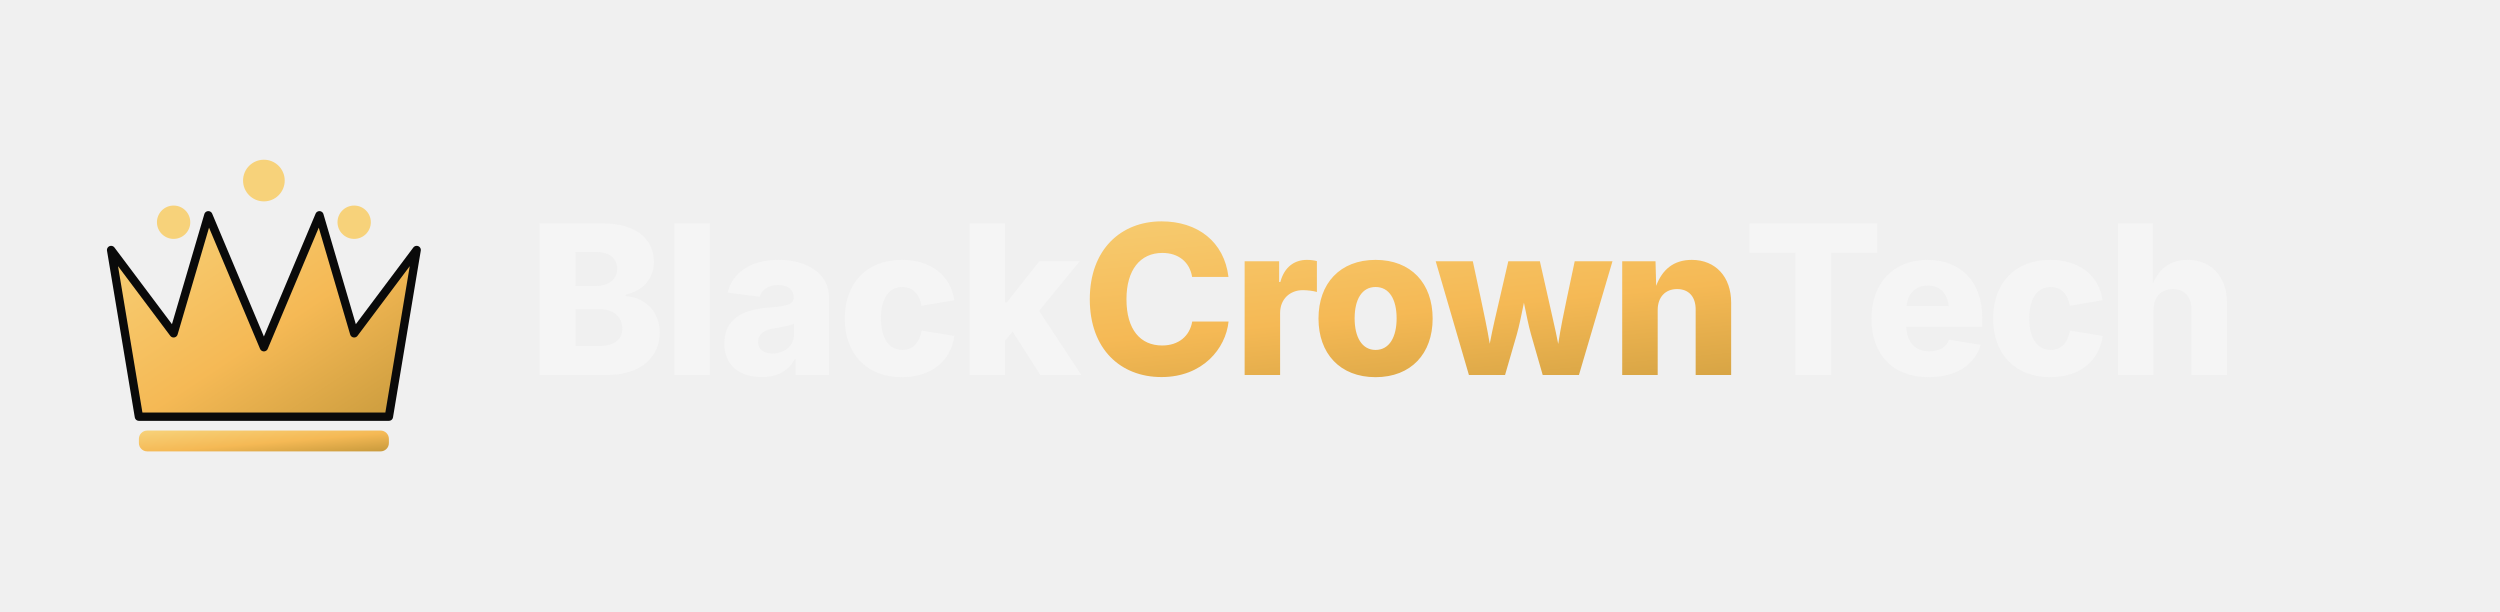
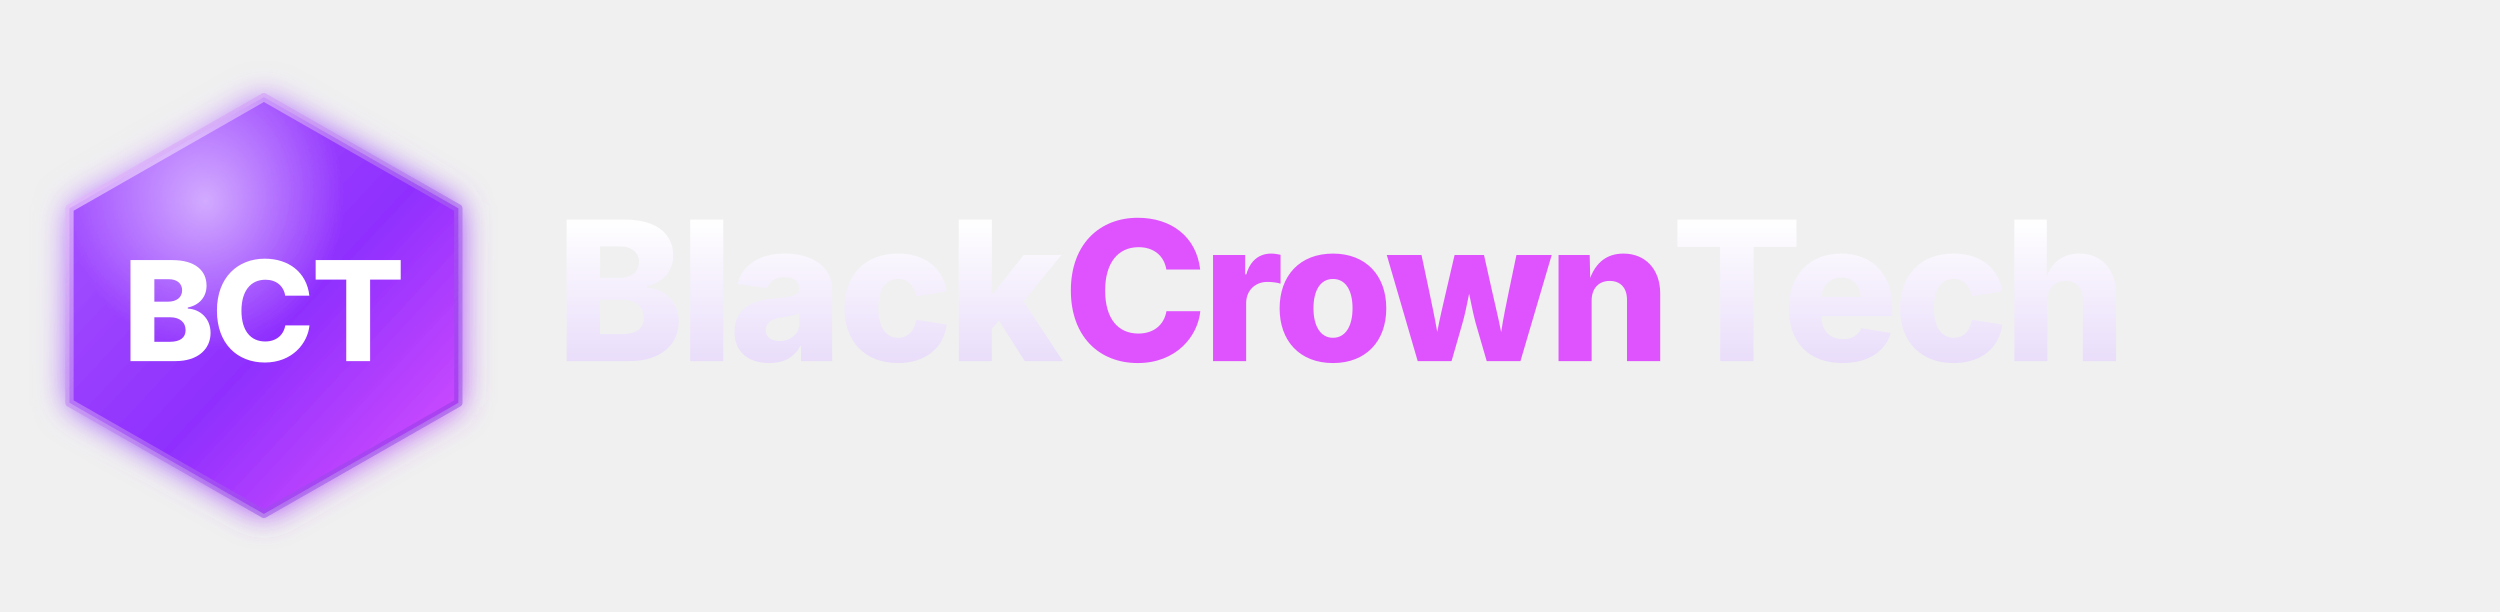
<svg xmlns="http://www.w3.org/2000/svg" viewBox="0 0 360 88" width="360" height="88" role="img" aria-label="BlackCrownTech">
  <defs>
-     <linearGradient id="lgold" x1="0" y1="0" x2="1" y2="1">
-       <stop offset="0%" stop-color="#f7d27a" />
-       <stop offset="55%" stop-color="#f5b955" />
-       <stop offset="100%" stop-color="#c89a3c" />
+     <linearGradient id="hexFill" x1="0" y1="0" x2="1" y2="1">
+       <stop offset="0%" stop-color="#A95BFF" />
+       <stop offset="55%" stop-color="#8F2FFE" />
+       <stop offset="100%" stop-color="#DF53FE" />
    </linearGradient>
+     <linearGradient id="hexStroke" x1="0" y1="0" x2="1" y2="1">
+       <stop offset="0%" stop-color="#F0CFFF" stop-opacity="0.85" />
+       <stop offset="100%" stop-color="#7B23E0" stop-opacity="0.4" />
+     </linearGradient>
+     <linearGradient id="wordmark" x1="0" y1="0" x2="0" y2="1">
+       <stop offset="0%" stop-color="#FFFFFF" />
+       <stop offset="100%" stop-color="#E9DDFA" />
+     </linearGradient>
+     <radialGradient id="sheen" cx="35%" cy="25%" r="65%">
+       <stop offset="0%" stop-color="#FFFFFF" stop-opacity="0.55" />
+       <stop offset="55%" stop-color="#FFFFFF" stop-opacity="0" />
+     </radialGradient>
+     <filter id="glow" x="-20%" y="-20%" width="140%" height="140%">
+       <feGaussianBlur stdDeviation="2.2" result="b" />
+       <feMerge>
+         <feMergeNode in="b" />
+         <feMergeNode in="SourceGraphic" />
+       </feMerge>
+     </filter>
  </defs>
-   <g transform="translate(8 12)">
-     <path d="M8 24 L17 36 L22 19 L30 38 L38 19 L43 36 L52 24 L48 48 L12 48 Z" fill="url(#lgold)" stroke="#0a0a0a" stroke-width="1.2" stroke-linejoin="round" />
-     <circle cx="17" cy="20" r="2.4" fill="#f7d27a" />
-     <circle cx="30" cy="14" r="3" fill="#f7d27a" />
-     <circle cx="43" cy="20" r="2.4" fill="#f7d27a" />
-     <rect x="12" y="50" width="36" height="3" rx="1.2" fill="url(#lgold)" />
+   <g transform="translate(6 12)" filter="url(#glow)">
+     <polygon points="32,2 60,18 60,46 32,62 4,46 4,18" fill="url(#hexFill)" stroke="url(#hexStroke)" stroke-width="1.2" stroke-linejoin="round" />
+     <polygon points="32,2 60,18 60,46 32,62 4,46 4,18" fill="url(#sheen)" />
+     <text x="32" y="40" font-family="Inter, system-ui, sans-serif" font-weight="800" font-size="20" text-anchor="middle" fill="#FFFFFF" letter-spacing="-0.5">BCT</text>
  </g>
-   <g font-family="Inter, system-ui, -apple-system, sans-serif" font-weight="800" letter-spacing="-0.5">
-     <text x="76" y="54" font-size="30" fill="#f5f5f5">
-       Black<tspan fill="url(#lgold)">Crown</tspan>Tech
-     </text>
+   <g font-family="Inter, system-ui, -apple-system, sans-serif" font-weight="800" letter-spacing="-0.8">
+     <text x="80" y="52" font-size="28" fill="url(#wordmark)">Black<tspan fill="#DF53FE">Crown</tspan>Tech</text>
  </g>
</svg>
